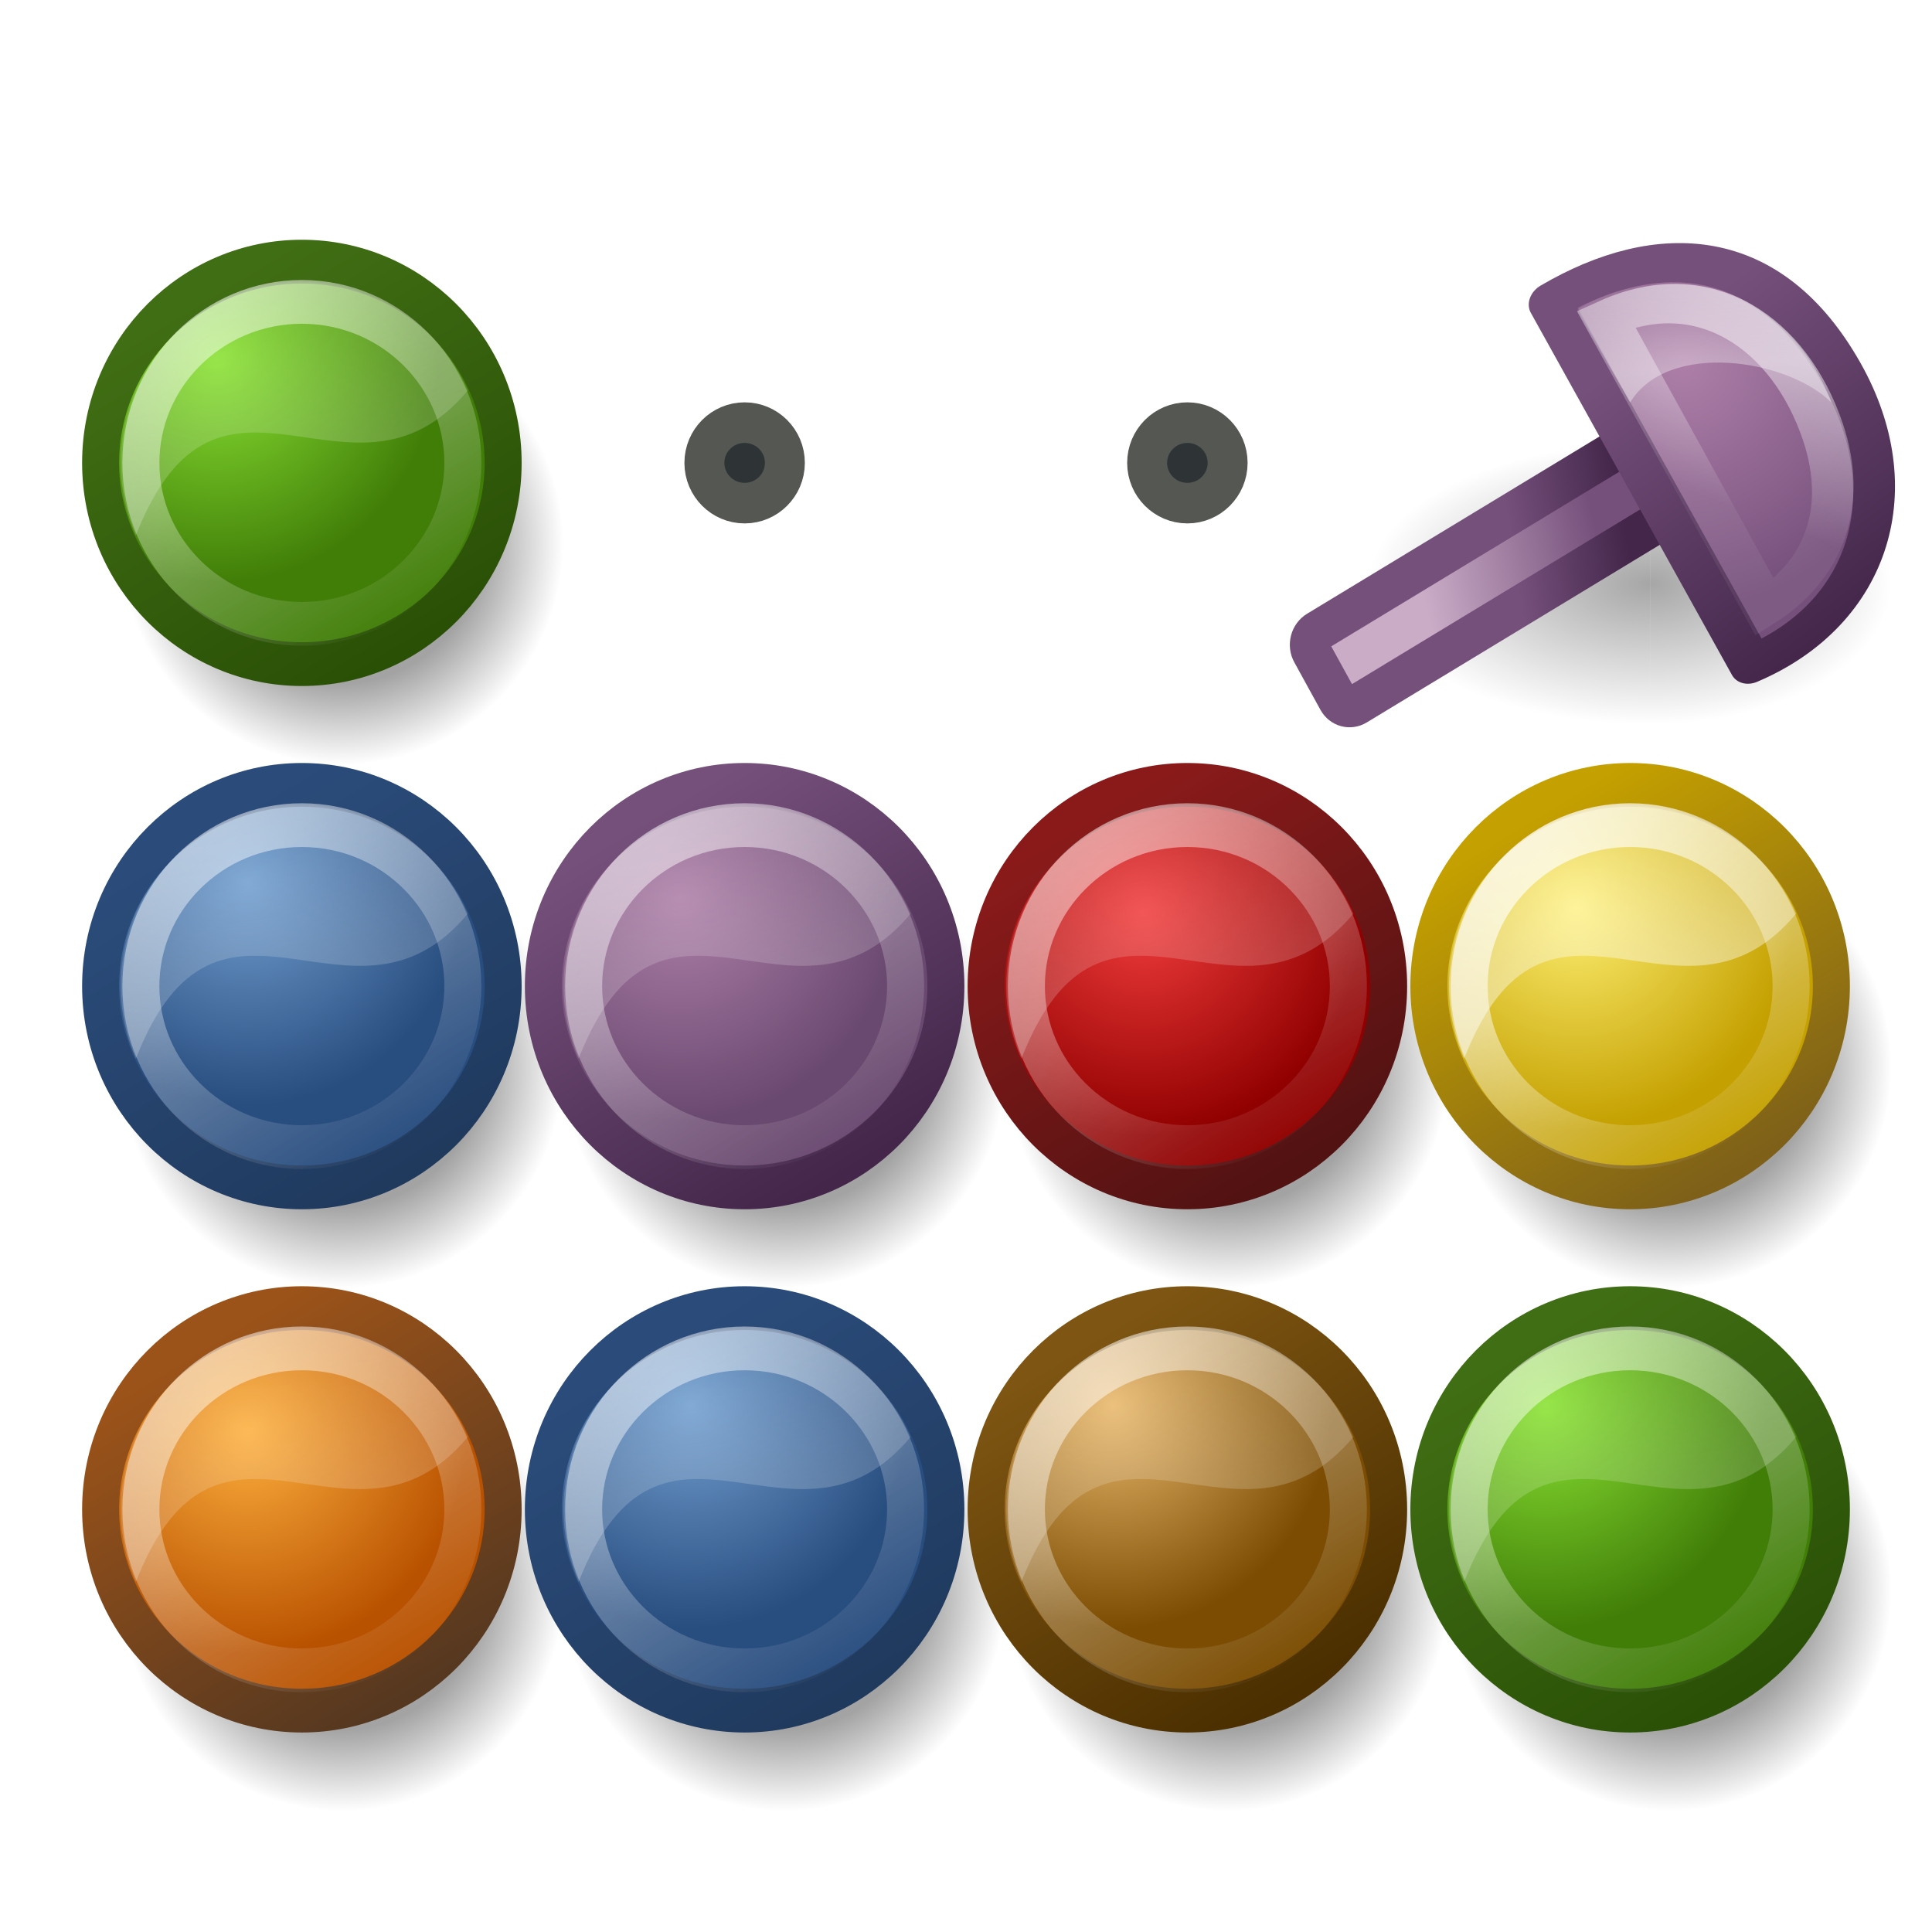
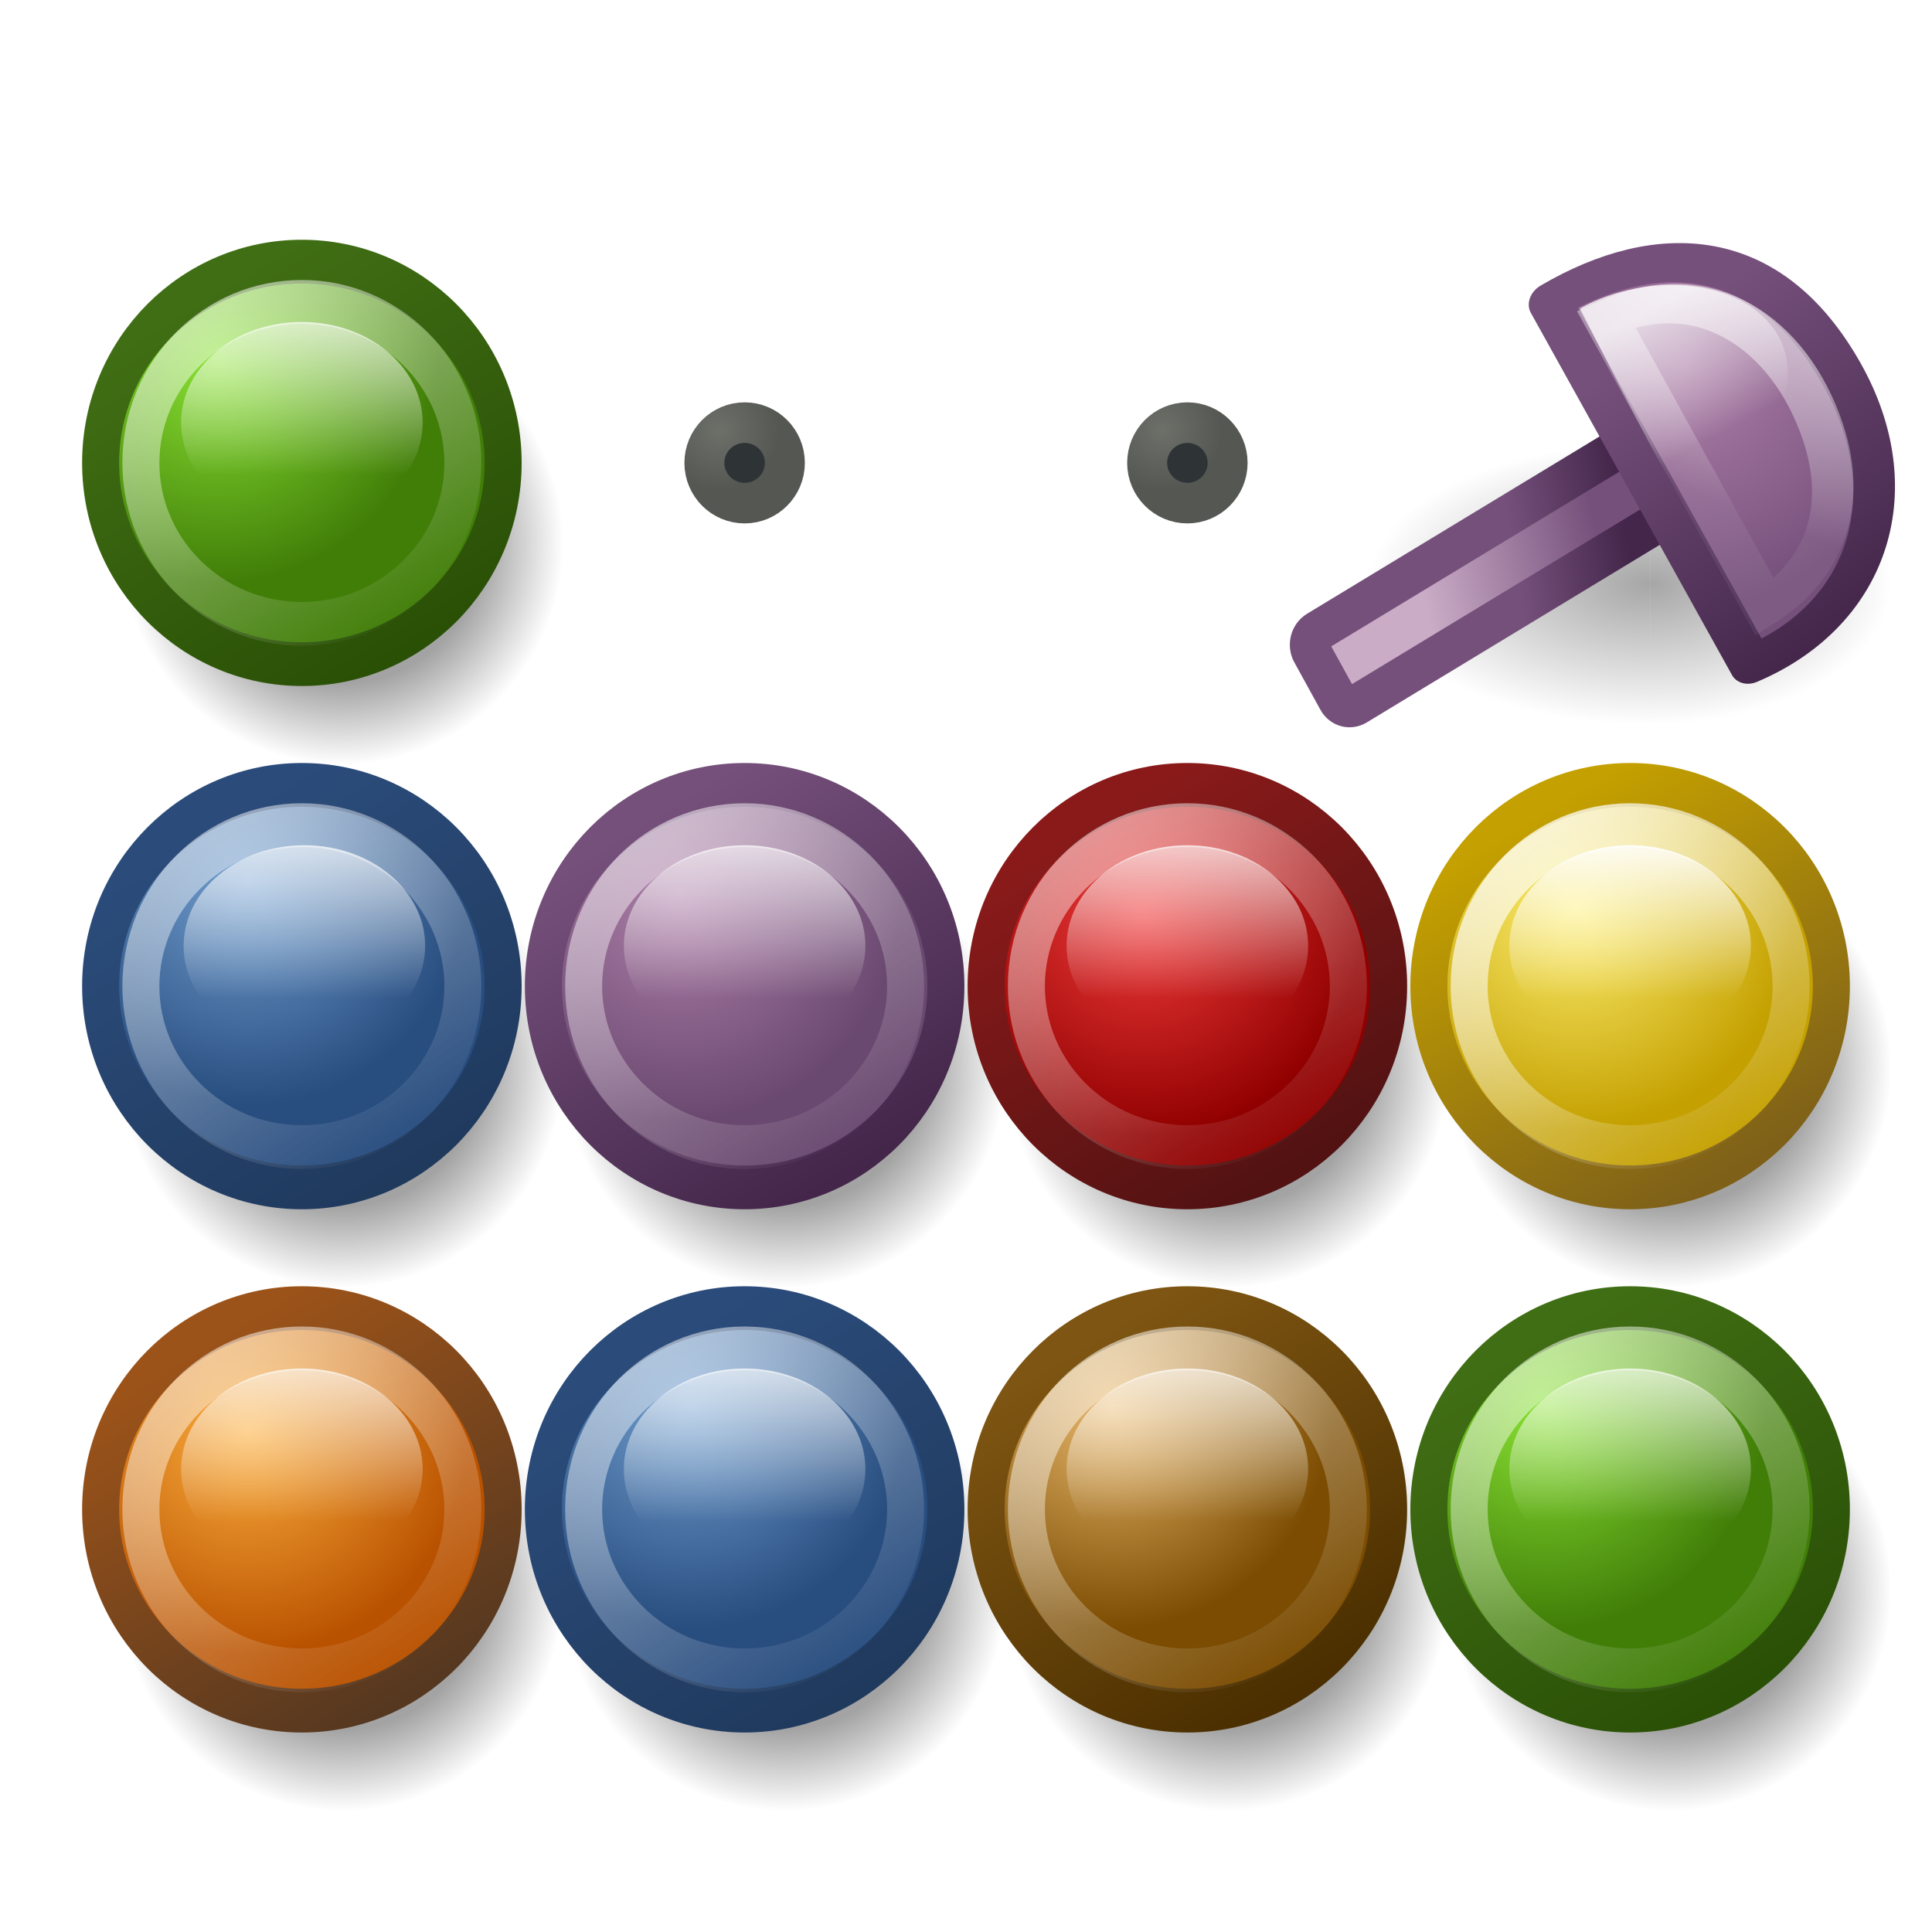
<svg xmlns="http://www.w3.org/2000/svg" xmlns:xlink="http://www.w3.org/1999/xlink" width="48" height="48" id="svg2" version="1.0">
  <defs id="defs4">
+     <linearGradient id="linearGradient6508">
+       <stop style="stop-color:#6d6f69;stop-opacity:1" offset="0" id="stop6510" />
+       <stop style="stop-color:#555753;stop-opacity:1" offset="1" id="stop6512" />
+     </linearGradient>
    <linearGradient id="linearGradient3365">
      <stop style="stop-color:#000000;stop-opacity:1;" offset="0" id="stop3367" />
      <stop style="stop-color:#000000;stop-opacity:0;" offset="1" id="stop3369" />
    </linearGradient>
    <linearGradient id="linearGradient3283">
      <stop style="stop-color:#000000;stop-opacity:1;" offset="0" id="stop3285" />
      <stop id="stop3291" offset="0.63" style="stop-color:#000000;stop-opacity:1;" />
      <stop style="stop-color:#000000;stop-opacity:0;" offset="1" id="stop3287" />
    </linearGradient>
    <linearGradient id="linearGradient3276">
      <stop style="stop-color:#8ae234;stop-opacity:1" offset="0" id="stop3278" />
      <stop style="stop-color:#417e08;stop-opacity:1" offset="1" id="stop3280" />
    </linearGradient>
    <linearGradient id="linearGradient3270">
      <stop id="stop3272" offset="0" style="stop-color:#729fcf;stop-opacity:1;" />
      <stop id="stop3274" offset="1" style="stop-color:#284d7f;stop-opacity:1" />
    </linearGradient>
    <linearGradient id="linearGradient3264">
      <stop style="stop-color:#ad7fa8;stop-opacity:1" offset="0" id="stop3266" />
      <stop style="stop-color:#6a4970;stop-opacity:1" offset="1" id="stop3268" />
    </linearGradient>
    <linearGradient id="linearGradient4508">
      <stop id="stop4510" offset="0" style="stop-color:#ffffff;stop-opacity:1;" />
      <stop id="stop4512" offset="1" style="stop-color:#ffffff;stop-opacity:0.102" />
    </linearGradient>
    <linearGradient id="linearGradient4485">
      <stop style="stop-color:#caacc7;stop-opacity:1" offset="0" id="stop4487" />
      <stop style="stop-color:#75507b;stop-opacity:1" offset="1" id="stop4489" />
    </linearGradient>
    <linearGradient id="linearGradient4400">
      <stop id="stop4402" offset="0" style="stop-color:#406e14;stop-opacity:1" />
      <stop id="stop4404" offset="1" style="stop-color:#2a5006;stop-opacity:1" />
    </linearGradient>
    <linearGradient id="linearGradient4372">
      <stop id="stop4374" offset="0" style="stop-color:#8a1a1a;stop-opacity:1" />
      <stop id="stop4376" offset="1" style="stop-color:#521212;stop-opacity:1" />
    </linearGradient>
    <linearGradient id="linearGradient4366">
      <stop id="stop4368" offset="0" style="stop-color:#f13c3c;stop-opacity:1" />
      <stop id="stop4370" offset="1" style="stop-color:#910000;stop-opacity:1" />
    </linearGradient>
    <linearGradient id="linearGradient4328">
      <stop id="stop4330" offset="0" style="stop-color:#9c5319;stop-opacity:1" />
      <stop id="stop4332" offset="1" style="stop-color:#563820;stop-opacity:1" />
    </linearGradient>
    <linearGradient id="linearGradient4322">
      <stop id="stop4324" offset="0" style="stop-color:#fcaf3e;stop-opacity:1" />
      <stop id="stop4326" offset="1" style="stop-color:#b95200;stop-opacity:1" />
    </linearGradient>
    <linearGradient id="linearGradient4300">
      <stop id="stop4302" offset="0" style="stop-color:#c4a000;stop-opacity:1" />
      <stop id="stop4304" offset="1" style="stop-color:#7e6019;stop-opacity:1" />
    </linearGradient>
    <linearGradient id="linearGradient4294">
      <stop id="stop4296" offset="0" style="stop-color:#fdee71;stop-opacity:1" />
      <stop id="stop4298" offset="1" style="stop-color:#c4a000;stop-opacity:1" />
    </linearGradient>
    <linearGradient id="linearGradient4272">
      <stop id="stop4274" offset="0" style="stop-color:#7e5512;stop-opacity:1" />
      <stop id="stop4276" offset="1" style="stop-color:#4b2f00;stop-opacity:1" />
    </linearGradient>
    <linearGradient id="linearGradient4266">
      <stop id="stop4268" offset="0" style="stop-color:#e9b96e;stop-opacity:1" />
      <stop id="stop4270" offset="1" style="stop-color:#7b4c01;stop-opacity:1" />
    </linearGradient>
    <linearGradient id="linearGradient4244">
      <stop id="stop4246" offset="0" style="stop-color:#75507b;stop-opacity:1" />
      <stop id="stop4248" offset="1" style="stop-color:#43264a;stop-opacity:1" />
    </linearGradient>
    <linearGradient id="linearGradient4238">
      <stop id="stop4240" offset="0" style="stop-color:#ad7fa8;stop-opacity:1" />
      <stop id="stop4242" offset="1" style="stop-color:#75507b;stop-opacity:1" />
    </linearGradient>
    <linearGradient id="linearGradient4186">
      <stop style="stop-color:#2b4c7b;stop-opacity:1;" offset="0" id="stop4188" />
      <stop style="stop-color:#203a5e;stop-opacity:1" offset="1" id="stop4190" />
    </linearGradient>
    <linearGradient id="linearGradient4154">
      <stop style="stop-color:#ffffff;stop-opacity:1;" offset="0" id="stop4156" />
      <stop style="stop-color:#ffffff;stop-opacity:0;" offset="1" id="stop4158" />
    </linearGradient>
    <linearGradient xlink:href="#linearGradient4154" id="linearGradient4160" x1="3.976" y1="19.208" x2="11.577" y2="33.427" gradientUnits="userSpaceOnUse" />
    <radialGradient xlink:href="#linearGradient3270" id="radialGradient4184" gradientUnits="userSpaceOnUse" gradientTransform="matrix(1,0,0,0.8591135,0,3.733492)" cx="7.749" cy="23.203" fx="7.749" fy="23.203" r="7.098" />
    <linearGradient xlink:href="#linearGradient4186" id="linearGradient4192" x1="6.826" y1="21.663" x2="12.088" y2="31.969" gradientUnits="userSpaceOnUse" />
-     <linearGradient xlink:href="#linearGradient4154" id="linearGradient4197" gradientUnits="userSpaceOnUse" gradientTransform="matrix(0.634508,-0.2769286,0.3272792,0.7498732,-7.200728,7.259184)" x1="9.311" y1="26.966" x2="11.225" y2="18.627" />
    <radialGradient xlink:href="#linearGradient3264" id="radialGradient4230" gradientUnits="userSpaceOnUse" gradientTransform="matrix(1,0,0,0.8591135,0,3.733492)" cx="7.424" cy="23.683" fx="7.424" fy="23.683" r="7.098" />
    <linearGradient xlink:href="#linearGradient4244" id="linearGradient4232" gradientUnits="userSpaceOnUse" x1="6.826" y1="21.663" x2="12.088" y2="31.969" />
    <linearGradient xlink:href="#linearGradient4154" id="linearGradient4234" gradientUnits="userSpaceOnUse" x1="3.976" y1="19.208" x2="11.577" y2="33.427" />
-     <linearGradient xlink:href="#linearGradient4154" id="linearGradient4236" gradientUnits="userSpaceOnUse" gradientTransform="matrix(0.634508,-0.2769286,0.3272792,0.7498732,-7.200728,7.259184)" x1="9.311" y1="26.966" x2="11.225" y2="18.627" />
    <radialGradient xlink:href="#linearGradient4266" id="radialGradient4258" gradientUnits="userSpaceOnUse" gradientTransform="matrix(1,0,0,0.8591135,0,3.733492)" cx="7.099" cy="23.203" fx="7.099" fy="23.203" r="7.098" />
    <linearGradient xlink:href="#linearGradient4272" id="linearGradient4260" gradientUnits="userSpaceOnUse" x1="6.826" y1="21.663" x2="12.088" y2="31.969" />
    <linearGradient xlink:href="#linearGradient4154" id="linearGradient4262" gradientUnits="userSpaceOnUse" x1="3.976" y1="19.208" x2="11.577" y2="33.427" />
-     <linearGradient xlink:href="#linearGradient4154" id="linearGradient4264" gradientUnits="userSpaceOnUse" gradientTransform="matrix(0.634508,-0.2769286,0.3272792,0.7498732,-7.200728,7.259184)" x1="9.311" y1="26.966" x2="11.225" y2="18.627" />
    <radialGradient xlink:href="#linearGradient4294" id="radialGradient4286" gradientUnits="userSpaceOnUse" gradientTransform="matrix(1,0,0,0.8591135,0,3.733492)" cx="7.749" cy="24.003" fx="7.749" fy="24.003" r="7.098" />
    <linearGradient xlink:href="#linearGradient4300" id="linearGradient4288" gradientUnits="userSpaceOnUse" x1="6.826" y1="21.663" x2="12.088" y2="31.969" />
    <linearGradient xlink:href="#linearGradient4154" id="linearGradient4290" gradientUnits="userSpaceOnUse" x1="3.976" y1="19.208" x2="11.577" y2="33.427" />
-     <linearGradient xlink:href="#linearGradient4154" id="linearGradient4292" gradientUnits="userSpaceOnUse" gradientTransform="matrix(0.634508,-0.2769286,0.3272792,0.7498732,-7.200728,7.259184)" x1="9.311" y1="26.966" x2="11.225" y2="18.627" />
    <radialGradient xlink:href="#linearGradient4322" id="radialGradient4314" gradientUnits="userSpaceOnUse" gradientTransform="matrix(1,0,0,0.8591135,0,3.733492)" cx="7.749" cy="24.003" fx="7.749" fy="24.003" r="7.098" />
    <linearGradient xlink:href="#linearGradient4328" id="linearGradient4316" gradientUnits="userSpaceOnUse" x1="6.826" y1="21.663" x2="12.088" y2="31.969" />
    <linearGradient xlink:href="#linearGradient4154" id="linearGradient4318" gradientUnits="userSpaceOnUse" x1="3.976" y1="19.208" x2="11.577" y2="33.427" />
-     <linearGradient xlink:href="#linearGradient4154" id="linearGradient4320" gradientUnits="userSpaceOnUse" gradientTransform="matrix(0.634508,-0.2769286,0.3272792,0.7498732,-7.200728,7.259184)" x1="9.311" y1="26.966" x2="11.225" y2="18.627" />
    <radialGradient xlink:href="#linearGradient4366" id="radialGradient4358" gradientUnits="userSpaceOnUse" gradientTransform="matrix(1,0,0,0.8591135,0,3.733492)" cx="8.074" cy="24.163" fx="8.074" fy="24.163" r="7.098" />
    <linearGradient xlink:href="#linearGradient4372" id="linearGradient4360" gradientUnits="userSpaceOnUse" x1="6.826" y1="21.663" x2="12.088" y2="31.969" />
    <linearGradient xlink:href="#linearGradient4154" id="linearGradient4362" gradientUnits="userSpaceOnUse" x1="3.976" y1="19.208" x2="11.577" y2="33.427" />
-     <linearGradient xlink:href="#linearGradient4154" id="linearGradient4364" gradientUnits="userSpaceOnUse" gradientTransform="matrix(0.634508,-0.2769286,0.3272792,0.7498732,-7.200728,7.259184)" x1="9.311" y1="26.966" x2="11.225" y2="18.627" />
    <radialGradient xlink:href="#linearGradient3276" id="radialGradient4386" gradientUnits="userSpaceOnUse" gradientTransform="matrix(1,0,0,0.8591135,0,3.733492)" cx="6.774" cy="23.203" fx="6.774" fy="23.203" r="7.098" />
    <linearGradient xlink:href="#linearGradient4400" id="linearGradient4388" gradientUnits="userSpaceOnUse" x1="6.826" y1="21.663" x2="12.088" y2="31.969" />
    <linearGradient xlink:href="#linearGradient4154" id="linearGradient4390" gradientUnits="userSpaceOnUse" x1="3.976" y1="19.208" x2="11.577" y2="33.427" />
-     <linearGradient xlink:href="#linearGradient4154" id="linearGradient4392" gradientUnits="userSpaceOnUse" gradientTransform="matrix(0.634508,-0.2769286,0.3272792,0.7498732,-7.200728,7.259184)" x1="9.311" y1="26.966" x2="11.225" y2="18.627" />
    <radialGradient xlink:href="#linearGradient4238" id="radialGradient4444" cx="12.1" cy="28.613" fx="12.1" fy="28.613" r="7.038" gradientTransform="matrix(0.9999308,1.3709198e-2,-2.2446281e-3,0.864884,6.6312322e-2,3.821904)" gradientUnits="userSpaceOnUse" />
    <linearGradient xlink:href="#linearGradient4244" id="linearGradient4452" x1="48.219" y1="-10.337" x2="49.217" y2="-13.05" gradientUnits="userSpaceOnUse" />
    <linearGradient xlink:href="#linearGradient4485" id="linearGradient4483" x1="49.183" y1="-7.485" x2="50.41" y2="-11.908" gradientUnits="userSpaceOnUse" />
    <linearGradient xlink:href="#linearGradient4244" id="linearGradient4491" x1="12.941" y1="26.817" x2="2.994" y2="28.195" gradientUnits="userSpaceOnUse" />
    <linearGradient xlink:href="#linearGradient4508" id="linearGradient4506" gradientUnits="userSpaceOnUse" x1="14.7" y1="31.637" x2="10.808" y2="26.052" />
    <radialGradient xlink:href="#linearGradient3270" id="radialGradient3290" gradientUnits="userSpaceOnUse" gradientTransform="matrix(1,0,0,0.8591135,0,3.733492)" cx="7.749" cy="23.203" fx="7.749" fy="23.203" r="7.098" />
    <linearGradient xlink:href="#linearGradient4186" id="linearGradient3292" gradientUnits="userSpaceOnUse" x1="6.826" y1="21.663" x2="12.088" y2="31.969" />
    <linearGradient xlink:href="#linearGradient4154" id="linearGradient3294" gradientUnits="userSpaceOnUse" x1="3.976" y1="19.208" x2="11.577" y2="33.427" />
-     <linearGradient xlink:href="#linearGradient4154" id="linearGradient3296" gradientUnits="userSpaceOnUse" gradientTransform="matrix(0.634508,-0.2769286,0.3272792,0.7498732,-7.200728,7.259184)" x1="9.311" y1="26.966" x2="11.225" y2="18.627" />
    <radialGradient xlink:href="#linearGradient3276" id="radialGradient3306" gradientUnits="userSpaceOnUse" gradientTransform="matrix(1,0,0,0.8591135,0,3.733492)" cx="6.774" cy="23.203" fx="6.774" fy="23.203" r="7.098" />
    <linearGradient xlink:href="#linearGradient4400" id="linearGradient3308" gradientUnits="userSpaceOnUse" x1="6.826" y1="21.663" x2="12.088" y2="31.969" />
    <linearGradient xlink:href="#linearGradient4154" id="linearGradient3310" gradientUnits="userSpaceOnUse" x1="3.976" y1="19.208" x2="11.577" y2="33.427" />
-     <linearGradient xlink:href="#linearGradient4154" id="linearGradient3312" gradientUnits="userSpaceOnUse" gradientTransform="matrix(0.634508,-0.2769286,0.3272792,0.7498732,-7.200728,7.259184)" x1="9.311" y1="26.966" x2="11.225" y2="18.627" />
    <radialGradient xlink:href="#linearGradient3283" id="radialGradient3289" cx="9.5" cy="26.5" fx="9.5" fy="26.5" r="6.5" gradientTransform="matrix(1,0,0,0.8461538,0,4.076923)" gradientUnits="userSpaceOnUse" />
    <radialGradient xlink:href="#linearGradient3283" id="radialGradient3295" gradientUnits="userSpaceOnUse" gradientTransform="matrix(1,0,0,0.8461538,0,4.076923)" cx="9.5" cy="26.5" fx="9.5" fy="26.5" r="6.5" />
    <radialGradient xlink:href="#linearGradient3283" id="radialGradient3299" gradientUnits="userSpaceOnUse" gradientTransform="matrix(1,0,0,0.8461538,0,4.076923)" cx="9.5" cy="26.5" fx="9.5" fy="26.5" r="6.5" />
    <radialGradient xlink:href="#linearGradient3283" id="radialGradient3303" gradientUnits="userSpaceOnUse" gradientTransform="matrix(1,0,0,0.8461538,0,4.076923)" cx="9.5" cy="26.5" fx="9.5" fy="26.5" r="6.5" />
    <radialGradient xlink:href="#linearGradient3283" id="radialGradient3307" gradientUnits="userSpaceOnUse" gradientTransform="matrix(1,0,0,0.8461538,0,4.076923)" cx="9.5" cy="26.5" fx="9.5" fy="26.5" r="6.5" />
    <radialGradient xlink:href="#linearGradient3283" id="radialGradient3311" gradientUnits="userSpaceOnUse" gradientTransform="matrix(1,0,0,0.8461538,0,4.076923)" cx="9.5" cy="26.5" fx="9.5" fy="26.5" r="6.5" />
    <radialGradient xlink:href="#linearGradient3283" id="radialGradient3315" gradientUnits="userSpaceOnUse" gradientTransform="matrix(1,0,0,0.8461538,0,4.076923)" cx="9.5" cy="26.5" fx="9.5" fy="26.5" r="6.5" />
    <radialGradient xlink:href="#linearGradient3283" id="radialGradient3319" gradientUnits="userSpaceOnUse" gradientTransform="matrix(1,0,0,0.8461538,0,4.076923)" cx="9.5" cy="26.5" fx="9.5" fy="26.5" r="6.5" />
    <radialGradient xlink:href="#linearGradient3283" id="radialGradient3323" gradientUnits="userSpaceOnUse" gradientTransform="matrix(1,0,0,0.8461538,0,4.076923)" cx="9.5" cy="26.5" fx="9.5" fy="26.5" r="6.5" />
    <radialGradient xlink:href="#linearGradient3365" id="radialGradient3381" gradientUnits="userSpaceOnUse" gradientTransform="matrix(1,0,0,0.8461538,0,4.076923)" cx="9.5" cy="26.5" fx="9.5" fy="26.5" r="6.5" />
    <radialGradient xlink:href="#linearGradient3365" id="radialGradient3383" gradientUnits="userSpaceOnUse" gradientTransform="matrix(1,0,0,0.8461538,0,4.076923)" cx="9.5" cy="26.5" fx="9.5" fy="26.5" r="6.5" />
-     <linearGradient xlink:href="#linearGradient4154" id="linearGradient3395" x1="42.188" y1="9.128" x2="41.984" y2="6.768" gradientUnits="userSpaceOnUse" />
+     <linearGradient xlink:href="#linearGradient4154" id="linearGradient6466" gradientUnits="userSpaceOnUse" x1="16.5" y1="7.5" x2="16.5" y2="10.542" />
+     <linearGradient xlink:href="#linearGradient4154" id="linearGradient6470" gradientUnits="userSpaceOnUse" x1="16.5" y1="7.5" x2="16.5" y2="10.542" />
+     <linearGradient xlink:href="#linearGradient4154" id="linearGradient6474" gradientUnits="userSpaceOnUse" x1="16.5" y1="7.5" x2="16.5" y2="10.542" />
+     <linearGradient xlink:href="#linearGradient4154" id="linearGradient6478" gradientUnits="userSpaceOnUse" x1="16.5" y1="7.5" x2="16.5" y2="10.542" />
+     <linearGradient xlink:href="#linearGradient4154" id="linearGradient6482" gradientUnits="userSpaceOnUse" x1="16.5" y1="7.5" x2="16.5" y2="10.542" />
+     <linearGradient xlink:href="#linearGradient4154" id="linearGradient6486" gradientUnits="userSpaceOnUse" x1="16.5" y1="7.5" x2="16.5" y2="10.542" />
+     <linearGradient xlink:href="#linearGradient4154" id="linearGradient6490" gradientUnits="userSpaceOnUse" x1="16.5" y1="7.5" x2="16.5" y2="10.542" />
+     <linearGradient xlink:href="#linearGradient4154" id="linearGradient6494" gradientUnits="userSpaceOnUse" x1="16.5" y1="7.5" x2="16.5" y2="10.542" />
+     <linearGradient xlink:href="#linearGradient4154" id="linearGradient6498" gradientUnits="userSpaceOnUse" x1="16.5" y1="7.5" x2="16.5" y2="10.542" />
+     <linearGradient xlink:href="#linearGradient4154" id="linearGradient6506" gradientUnits="userSpaceOnUse" x1="16.5" y1="8.075" x2="16.5" y2="10.542" gradientTransform="matrix(0.9166175,-0.501421,0.7560136,1.240696,18.70571,6.505449)" />
+     <radialGradient xlink:href="#linearGradient6508" id="radialGradient6514" cx="28.199" cy="11.358" fx="28.199" fy="11.358" r="3.039" gradientTransform="matrix(1,0,0,0.9897171,0,0.1336774)" gradientUnits="userSpaceOnUse" />
+     <radialGradient xlink:href="#linearGradient6508" id="radialGradient6518" gradientUnits="userSpaceOnUse" gradientTransform="matrix(1,0,0,0.9897171,0,0.1336774)" cx="28.199" cy="11.358" fx="28.199" fy="11.358" r="3.039" />
  </defs>
  <g id="layer1">
    <g id="g3377" transform="matrix(1.142857,0,0,1,-15.2857,-3.499999)">
      <path style="opacity:0.35;fill:url(#radialGradient3381);fill-opacity:1;stroke:none;stroke-width:1.196;stroke-linecap:square;stroke-linejoin:miter;stroke-miterlimit:4;stroke-dasharray:none;stroke-opacity:1" id="path3353" d="M 16,26.5 A 6.5,5.5 0 1 1 3,26.5 L 9.5,26.5 z" transform="matrix(0,-0.5384615,0.9545449,0,23.95456,23.11538)" />
      <path style="opacity:0.35;fill:url(#radialGradient3383);fill-opacity:1;stroke:none;stroke-width:1.196;stroke-linecap:square;stroke-linejoin:miter;stroke-miterlimit:4;stroke-dasharray:none;stroke-opacity:1" id="path3373" d="M 16,26.5 A 6.5,5.5 0 1 1 3,26.5 L 9.5,26.5 z" transform="matrix(0,0.5384615,-1.113637,0,78.76138,12.88462)" />
    </g>
    <path transform="matrix(0.8461538,0,0,1,0.4615386,-13)" d="M 16 26.5 A 6.5 5.5 0 1 1  3,26.5 A 6.5 5.5 0 1 1  16 26.5 z" id="path3321" style="opacity:0.36;fill:url(#radialGradient3323);fill-opacity:1;stroke:none;stroke-width:1.196;stroke-linecap:square;stroke-linejoin:miter;stroke-miterlimit:4;stroke-dasharray:none;stroke-opacity:1" />
    <path transform="matrix(0.8461538,0,0,1,33.46154,13)" d="M 16 26.5 A 6.5 5.5 0 1 1  3,26.5 A 6.5 5.5 0 1 1  16 26.5 z" id="path3317" style="opacity:0.36;fill:url(#radialGradient3319);fill-opacity:1;stroke:none;stroke-width:1.196;stroke-linecap:square;stroke-linejoin:miter;stroke-miterlimit:4;stroke-dasharray:none;stroke-opacity:1" />
    <path transform="matrix(0.8461538,0,0,1,22.46154,13)" d="M 16 26.5 A 6.5 5.5 0 1 1  3,26.5 A 6.5 5.5 0 1 1  16 26.5 z" id="path3313" style="opacity:0.36;fill:url(#radialGradient3315);fill-opacity:1;stroke:none;stroke-width:1.196;stroke-linecap:square;stroke-linejoin:miter;stroke-miterlimit:4;stroke-dasharray:none;stroke-opacity:1" />
    <path transform="matrix(0.8461538,0,0,1,11.46154,13)" d="M 16 26.5 A 6.5 5.5 0 1 1  3,26.5 A 6.5 5.5 0 1 1  16 26.5 z" id="path3309" style="opacity:0.36;fill:url(#radialGradient3311);fill-opacity:1;stroke:none;stroke-width:1.196;stroke-linecap:square;stroke-linejoin:miter;stroke-miterlimit:4;stroke-dasharray:none;stroke-opacity:1" />
    <path transform="matrix(0.8461538,0,0,1,0.4615386,13)" d="M 16 26.5 A 6.5 5.5 0 1 1  3,26.5 A 6.5 5.5 0 1 1  16 26.5 z" id="path3305" style="opacity:0.36;fill:url(#radialGradient3307);fill-opacity:1;stroke:none;stroke-width:1.196;stroke-linecap:square;stroke-linejoin:miter;stroke-miterlimit:4;stroke-dasharray:none;stroke-opacity:1" />
    <path transform="matrix(0.8461538,0,0,1,0.4615386,0)" d="M 16 26.5 A 6.5 5.5 0 1 1  3,26.5 A 6.5 5.5 0 1 1  16 26.5 z" id="path3301" style="opacity:0.36;fill:url(#radialGradient3303);fill-opacity:1;stroke:none;stroke-width:1.196;stroke-linecap:square;stroke-linejoin:miter;stroke-miterlimit:4;stroke-dasharray:none;stroke-opacity:1" />
    <path transform="matrix(0.8461538,0,0,1,11.46154,0)" d="M 16 26.5 A 6.5 5.5 0 1 1  3,26.5 A 6.5 5.5 0 1 1  16 26.5 z" id="path3297" style="opacity:0.36;fill:url(#radialGradient3299);fill-opacity:1;stroke:none;stroke-width:1.196;stroke-linecap:square;stroke-linejoin:miter;stroke-miterlimit:4;stroke-dasharray:none;stroke-opacity:1" />
    <path transform="matrix(0.8461538,0,0,1,22.46154,0)" d="M 16 26.5 A 6.5 5.5 0 1 1  3,26.5 A 6.5 5.5 0 1 1  16 26.5 z" id="path3293" style="opacity:0.36;fill:url(#radialGradient3295);fill-opacity:1;stroke:none;stroke-width:1.196;stroke-linecap:square;stroke-linejoin:miter;stroke-miterlimit:4;stroke-dasharray:none;stroke-opacity:1" />
    <path transform="matrix(0.8461538,0,0,1,33.46154,0)" d="M 16 26.5 A 6.5 5.5 0 1 1  3,26.5 A 6.5 5.5 0 1 1  16 26.5 z" id="path2308" style="opacity:0.36;fill:url(#radialGradient3289);fill-opacity:1;stroke:none;stroke-width:1.196;stroke-linecap:square;stroke-linejoin:miter;stroke-miterlimit:4;stroke-dasharray:none;stroke-opacity:1" />
    <g id="g3137" transform="matrix(1,0,0,1.018947,5,-24.57787)" style="fill:#ad7fa8;stroke:#5c3566;stroke-width:0.991">
      <rect transform="matrix(0.4888063,0.8723923,-0.8594155,0.5112779,0,0)" y="-15.085" x="48.149" height="10.581" width="2.046" id="rect3135" style="opacity:1;fill:url(#linearGradient4483);fill-opacity:1.0;stroke:url(#linearGradient4452);stroke-width:0.991;stroke-linecap:square;stroke-linejoin:miter;stroke-miterlimit:4;stroke-dasharray:none;stroke-opacity:1" ry="0.359" />
      <path transform="matrix(-0.4230769,-0.7327907,0.8660254,-0.5,17.06928,56.21179)" style="fill:url(#radialGradient4444);fill-opacity:1;stroke:url(#linearGradient4491);stroke-width:1.077;stroke-linecap:square;stroke-linejoin:round;stroke-miterlimit:4;stroke-opacity:1;stroke-dasharray:none" d="M 15.602,26.595 C 15.602,29.631 13.862,32.013 9.5,32 C 5.634,31.989 3.114,29.709 3.607,26.508 L 15.602,26.595 z " id="path3133" />
    </g>
-     <path style="opacity:1;fill:#2e3436;fill-opacity:1;stroke:#555753;stroke-width:2.016;stroke-linecap:square;stroke-linejoin:miter;stroke-miterlimit:4;stroke-dasharray:none;stroke-opacity:1" id="path3159" d="M 31.5 13 A 2.031 2 0 1 1  27.438,13 A 2.031 2 0 1 1  31.5 13 z" transform="matrix(0.4923077,0,0,0.5,14.99231,5)" />
-     <path style="opacity:1;fill:#2e3436;fill-opacity:1;stroke:#555753;stroke-width:2.016;stroke-linecap:square;stroke-linejoin:miter;stroke-miterlimit:4;stroke-dasharray:none;stroke-opacity:1" id="path3181" d="M 31.5 13 A 2.031 2 0 1 1  27.438,13 A 2.031 2 0 1 1  31.5 13 z" transform="matrix(0.4923077,0,0,0.5,3.992307,5)" />
+     <path style="opacity:1;fill:#2e3436;fill-opacity:1;stroke:url(#radialGradient6514);stroke-width:2.016;stroke-linecap:square;stroke-linejoin:miter;stroke-miterlimit:4;stroke-dasharray:none;stroke-opacity:1" id="path3181" d="M 31.5 13 A 2.031 2 0 1 1  27.438,13 A 2.031 2 0 1 1  31.5 13 z" transform="matrix(0.4923077,0,0,0.5,3.992307,5)" />
    <g id="g4217">
      <path transform="matrix(0.7692308,0,0,0.9090909,0.1923073,0.409091)" d="M 16 26.5 A 6.5 5.5 0 1 1  3,26.5 A 6.5 5.5 0 1 1  16 26.5 z" id="path2157" style="opacity:1;fill:url(#radialGradient4184);fill-opacity:1.0;stroke:url(#linearGradient4192);stroke-width:1.196;stroke-linecap:square;stroke-linejoin:miter;stroke-miterlimit:4;stroke-dasharray:none;stroke-opacity:1" />
      <path transform="matrix(0.6153846,0,0,0.7272727,1.653846,5.227274)" d="M 16 26.5 A 6.5 5.5 0 1 1  3,26.5 A 6.5 5.5 0 1 1  16 26.5 z" id="path3183" style="opacity:0.604;fill:none;fill-opacity:1;stroke:url(#linearGradient4160);stroke-width:1.495;stroke-linecap:square;stroke-linejoin:miter;stroke-miterlimit:4;stroke-dasharray:none;stroke-opacity:1" />
-       <path id="path4177" d="M 11.624,22.7 C 8.758,26.133 5.441,21.032 3.376,26.3 C 2.382,24.023 3.423,21.369 5.7,20.376 C 7.977,19.382 10.631,20.423 11.624,22.7 z " style="opacity:0.204;fill:url(#linearGradient4197);fill-opacity:1;stroke:none;stroke-width:1.196;stroke-linecap:square;stroke-linejoin:miter;stroke-miterlimit:4;stroke-opacity:1" />
    </g>
    <g id="g4222" transform="translate(11,2.5099515e-7)">
      <path transform="matrix(0.7692308,0,0,0.9090909,0.1923073,0.409091)" d="M 16 26.5 A 6.5 5.5 0 1 1  3,26.5 A 6.5 5.5 0 1 1  16 26.5 z" id="path4224" style="opacity:1;fill:url(#radialGradient4230);fill-opacity:1;stroke:url(#linearGradient4232);stroke-width:1.196;stroke-linecap:square;stroke-linejoin:miter;stroke-miterlimit:4;stroke-dasharray:none;stroke-opacity:1" />
      <path transform="matrix(0.6153846,0,0,0.7272727,1.653846,5.227274)" d="M 16 26.5 A 6.5 5.5 0 1 1  3,26.5 A 6.5 5.5 0 1 1  16 26.5 z" id="path4226" style="opacity:0.624;fill:none;fill-opacity:1;stroke:url(#linearGradient4234);stroke-width:1.495;stroke-linecap:square;stroke-linejoin:miter;stroke-miterlimit:4;stroke-dasharray:none;stroke-opacity:1" />
-       <path id="path4228" d="M 11.624,22.7 C 8.758,26.133 5.441,21.032 3.376,26.3 C 2.382,24.023 3.423,21.369 5.7,20.376 C 7.977,19.382 10.631,20.423 11.624,22.7 z " style="opacity:0.204;fill:url(#linearGradient4236);fill-opacity:1;stroke:none;stroke-width:1.196;stroke-linecap:square;stroke-linejoin:miter;stroke-miterlimit:4;stroke-opacity:1" />
    </g>
    <g id="g4250" transform="translate(22,13)">
      <path transform="matrix(0.7692308,0,0,0.9090909,0.1923073,0.409091)" d="M 16 26.5 A 6.5 5.5 0 1 1  3,26.5 A 6.5 5.5 0 1 1  16 26.5 z" id="path4252" style="opacity:1;fill:url(#radialGradient4258);fill-opacity:1;stroke:url(#linearGradient4260);stroke-width:1.196;stroke-linecap:square;stroke-linejoin:miter;stroke-miterlimit:4;stroke-dasharray:none;stroke-opacity:1" />
      <path transform="matrix(0.6153846,0,0,0.7272727,1.653846,5.227274)" d="M 16 26.5 A 6.5 5.5 0 1 1  3,26.5 A 6.5 5.5 0 1 1  16 26.5 z" id="path4254" style="opacity:0.64;fill:none;fill-opacity:1;stroke:url(#linearGradient4262);stroke-width:1.495;stroke-linecap:square;stroke-linejoin:miter;stroke-miterlimit:4;stroke-dasharray:none;stroke-opacity:1" />
-       <path id="path4256" d="M 11.624,22.7 C 8.758,26.133 5.441,21.032 3.376,26.3 C 2.382,24.023 3.423,21.369 5.7,20.376 C 7.977,19.382 10.631,20.423 11.624,22.7 z " style="opacity:0.204;fill:url(#linearGradient4264);fill-opacity:1;stroke:none;stroke-width:1.196;stroke-linecap:square;stroke-linejoin:miter;stroke-miterlimit:4;stroke-opacity:1" />
    </g>
    <g id="g4278" transform="translate(33,2.5099515e-7)">
      <path transform="matrix(0.7692308,0,0,0.9090909,0.1923073,0.409091)" d="M 16 26.5 A 6.5 5.5 0 1 1  3,26.5 A 6.5 5.5 0 1 1  16 26.5 z" id="path4280" style="opacity:1;fill:url(#radialGradient4286);fill-opacity:1;stroke:url(#linearGradient4288);stroke-width:1.196;stroke-linecap:square;stroke-linejoin:miter;stroke-miterlimit:4;stroke-dasharray:none;stroke-opacity:1" />
      <path transform="matrix(0.6153846,0,0,0.7272727,1.653846,5.227274)" d="M 16 26.5 A 6.5 5.5 0 1 1  3,26.5 A 6.5 5.5 0 1 1  16 26.5 z" id="path4282" style="opacity:0.892;fill:none;fill-opacity:1;stroke:url(#linearGradient4290);stroke-width:1.495;stroke-linecap:square;stroke-linejoin:miter;stroke-miterlimit:4;stroke-dasharray:none;stroke-opacity:1" />
-       <path id="path4284" d="M 11.624,22.7 C 8.758,26.133 5.441,21.032 3.376,26.3 C 2.382,24.023 3.423,21.369 5.7,20.376 C 7.977,19.382 10.631,20.423 11.624,22.7 z " style="opacity:0.46;fill:url(#linearGradient4292);fill-opacity:1;stroke:none;stroke-width:1.196;stroke-linecap:square;stroke-linejoin:miter;stroke-miterlimit:4;stroke-opacity:1" />
    </g>
    <g id="g4306" transform="translate(2.4900485e-7,13)">
      <path transform="matrix(0.7692308,0,0,0.9090909,0.1923073,0.409091)" d="M 16 26.5 A 6.5 5.5 0 1 1  3,26.5 A 6.5 5.5 0 1 1  16 26.5 z" id="path4308" style="opacity:1;fill:url(#radialGradient4314);fill-opacity:1;stroke:url(#linearGradient4316);stroke-width:1.196;stroke-linecap:square;stroke-linejoin:miter;stroke-miterlimit:4;stroke-dasharray:none;stroke-opacity:1" />
      <path transform="matrix(0.6153846,0,0,0.7272727,1.653846,5.227274)" d="M 16 26.5 A 6.5 5.5 0 1 1  3,26.5 A 6.5 5.5 0 1 1  16 26.5 z" id="path4310" style="opacity:0.616;fill:none;fill-opacity:1;stroke:url(#linearGradient4318);stroke-width:1.495;stroke-linecap:square;stroke-linejoin:miter;stroke-miterlimit:4;stroke-dasharray:none;stroke-opacity:1" />
-       <path id="path4312" d="M 11.624,22.7 C 8.758,26.133 5.441,21.032 3.376,26.3 C 2.382,24.023 3.423,21.369 5.7,20.376 C 7.977,19.382 10.631,20.423 11.624,22.7 z " style="opacity:0.204;fill:url(#linearGradient4320);fill-opacity:1;stroke:none;stroke-width:1.196;stroke-linecap:square;stroke-linejoin:miter;stroke-miterlimit:4;stroke-opacity:1" />
    </g>
    <g id="g4350" transform="translate(22,2.5099515e-7)">
      <path transform="matrix(0.7692308,0,0,0.9090909,0.1923073,0.409091)" d="M 16 26.5 A 6.5 5.5 0 1 1  3,26.5 A 6.5 5.5 0 1 1  16 26.5 z" id="path4352" style="opacity:1;fill:url(#radialGradient4358);fill-opacity:1;stroke:url(#linearGradient4360);stroke-width:1.196;stroke-linecap:square;stroke-linejoin:miter;stroke-miterlimit:4;stroke-dasharray:none;stroke-opacity:1" />
      <path transform="matrix(0.6153846,0,0,0.7272727,1.653846,5.227274)" d="M 16 26.5 A 6.5 5.5 0 1 1  3,26.5 A 6.5 5.5 0 1 1  16 26.5 z" id="path4354" style="opacity:0.608;fill:none;fill-opacity:1;stroke:url(#linearGradient4362);stroke-width:1.495;stroke-linecap:square;stroke-linejoin:miter;stroke-miterlimit:4;stroke-dasharray:none;stroke-opacity:1" />
-       <path id="path4356" d="M 11.624,22.7 C 8.758,26.133 5.441,21.032 3.376,26.3 C 2.382,24.023 3.423,21.369 5.7,20.376 C 7.977,19.382 10.631,20.423 11.624,22.7 z " style="opacity:0.204;fill:url(#linearGradient4364);fill-opacity:1;stroke:none;stroke-width:1.196;stroke-linecap:square;stroke-linejoin:miter;stroke-miterlimit:4;stroke-opacity:1" />
    </g>
    <g id="g4378" transform="translate(33,13)">
      <path transform="matrix(0.7692308,0,0,0.9090909,0.1923073,0.409091)" d="M 16 26.5 A 6.5 5.5 0 1 1  3,26.5 A 6.5 5.5 0 1 1  16 26.5 z" id="path4380" style="opacity:1;fill:url(#radialGradient4386);fill-opacity:1;stroke:url(#linearGradient4388);stroke-width:1.196;stroke-linecap:square;stroke-linejoin:miter;stroke-miterlimit:4;stroke-dasharray:none;stroke-opacity:1" />
      <path transform="matrix(0.6153846,0,0,0.7272727,1.653846,5.227274)" d="M 16 26.5 A 6.5 5.5 0 1 1  3,26.5 A 6.5 5.5 0 1 1  16 26.5 z" id="path4382" style="opacity:0.624;fill:none;fill-opacity:1;stroke:url(#linearGradient4390);stroke-width:1.495;stroke-linecap:square;stroke-linejoin:miter;stroke-miterlimit:4;stroke-dasharray:none;stroke-opacity:1" />
-       <path id="path4384" d="M 11.624,22.7 C 8.758,26.133 5.441,21.032 3.376,26.3 C 2.382,24.023 3.423,21.369 5.7,20.376 C 7.977,19.382 10.631,20.423 11.624,22.7 z " style="opacity:0.204;fill:url(#linearGradient4392);fill-opacity:1;stroke:none;stroke-width:1.196;stroke-linecap:square;stroke-linejoin:miter;stroke-miterlimit:4;stroke-opacity:1" />
    </g>
    <path transform="matrix(-0.3461366,-0.6171898,0.7085309,-0.4211229,25.51223,29.15564)" style="fill:none;fill-opacity:1;stroke:url(#linearGradient4506);stroke-width:1.31;stroke-linecap:square;stroke-linejoin:miter;stroke-miterlimit:4;stroke-opacity:1;opacity:0.628" d="M 3.853,27.757 L 15.417,27.835 C 14.994,31.093 11.661,32.451 8.114,31.874 C 5.361,31.425 3.917,29.842 3.853,27.757 z " id="path4499" />
    <g id="g3282" transform="translate(11,13)">
      <path transform="matrix(0.7692308,0,0,0.9090909,0.1923073,0.409091)" d="M 16 26.5 A 6.5 5.5 0 1 1  3,26.5 A 6.5 5.5 0 1 1  16 26.5 z" id="path3284" style="opacity:1;fill:url(#radialGradient3290);fill-opacity:1;stroke:url(#linearGradient3292);stroke-width:1.196;stroke-linecap:square;stroke-linejoin:miter;stroke-miterlimit:4;stroke-dasharray:none;stroke-opacity:1" />
      <path transform="matrix(0.6153846,0,0,0.7272727,1.653846,5.227274)" d="M 16 26.5 A 6.5 5.5 0 1 1  3,26.5 A 6.5 5.5 0 1 1  16 26.5 z" id="path3286" style="opacity:0.6;fill:none;fill-opacity:1;stroke:url(#linearGradient3294);stroke-width:1.495;stroke-linecap:square;stroke-linejoin:miter;stroke-miterlimit:4;stroke-dasharray:none;stroke-opacity:1" />
-       <path id="path3288" d="M 11.624,22.7 C 8.758,26.133 5.441,21.032 3.376,26.3 C 2.382,24.023 3.423,21.369 5.7,20.376 C 7.977,19.382 10.631,20.423 11.624,22.7 z " style="opacity:0.204;fill:url(#linearGradient3296);fill-opacity:1;stroke:none;stroke-width:1.196;stroke-linecap:square;stroke-linejoin:miter;stroke-miterlimit:4;stroke-opacity:1" />
    </g>
    <g id="g3298" transform="translate(-4.9004852e-8,-13)">
      <path transform="matrix(0.7692308,0,0,0.9090909,0.1923073,0.409091)" d="M 16 26.5 A 6.5 5.5 0 1 1  3,26.5 A 6.5 5.5 0 1 1  16 26.5 z" id="path3300" style="opacity:1;fill:url(#radialGradient3306);fill-opacity:1;stroke:url(#linearGradient3308);stroke-width:1.196;stroke-linecap:square;stroke-linejoin:miter;stroke-miterlimit:4;stroke-dasharray:none;stroke-opacity:1" />
      <path transform="matrix(0.6153846,0,0,0.7272727,1.653846,5.227274)" d="M 16 26.5 A 6.5 5.5 0 1 1  3,26.5 A 6.5 5.5 0 1 1  16 26.5 z" id="path3302" style="opacity:0.648;fill:none;fill-opacity:1;stroke:url(#linearGradient3310);stroke-width:1.495;stroke-linecap:square;stroke-linejoin:miter;stroke-miterlimit:4;stroke-dasharray:none;stroke-opacity:1" />
-       <path id="path3304" d="M 11.624,22.7 C 8.758,26.133 5.441,21.032 3.376,26.3 C 2.382,24.023 3.423,21.369 5.7,20.376 C 7.977,19.382 10.631,20.423 11.624,22.7 z " style="opacity:0.204;fill:url(#linearGradient3312);fill-opacity:1;stroke:none;stroke-width:1.196;stroke-linecap:square;stroke-linejoin:miter;stroke-miterlimit:4;stroke-opacity:1" />
-     </g>
-     <path style="opacity:0.348;fill:url(#linearGradient3395);fill-opacity:1.0;stroke:none;stroke-width:1;stroke-linecap:square;stroke-linejoin:miter;stroke-miterlimit:4;stroke-opacity:1" d="M 40.5,10 L 39.188,7.688 C 41.54,6.256 44.475,7.271 45.5,10 C 44.43,8.93 41.445,8.445 40.5,10 z " id="path3385" />
+     </g>
+     <path style="opacity:0.75;fill:url(#linearGradient6466);fill-opacity:1;stroke:none;stroke-width:1;stroke-linecap:round;stroke-linejoin:round;stroke-miterlimit:4;stroke-dasharray:none;stroke-opacity:1" id="path5486" d="M 19.929 9.5 A 3.429 2 0 1 1  13.071,9.5 A 3.429 2 0 1 1  19.929 9.5 z" transform="matrix(0.8749999,0,0,1.25,-6.937499,-1.375)" />
+     <path style="opacity:0.75;fill:url(#linearGradient6470);fill-opacity:1;stroke:none;stroke-width:1;stroke-linecap:round;stroke-linejoin:round;stroke-miterlimit:4;stroke-dasharray:none;stroke-opacity:1" id="path6468" d="M 19.929 9.5 A 3.429 2 0 1 1  13.071,9.5 A 3.429 2 0 1 1  19.929 9.5 z" transform="matrix(0.8749999,0,0,1.25,-6.874999,11.625)" />
+     <path style="opacity:0.75;fill:url(#linearGradient6474);fill-opacity:1;stroke:none;stroke-width:1;stroke-linecap:round;stroke-linejoin:round;stroke-miterlimit:4;stroke-dasharray:none;stroke-opacity:1" id="path6472" d="M 19.929 9.5 A 3.429 2 0 1 1  13.071,9.5 A 3.429 2 0 1 1  19.929 9.5 z" transform="matrix(0.8749999,0,0,1.25,4.062501,11.625)" />
+     <path style="opacity:0.75;fill:url(#linearGradient6478);fill-opacity:1;stroke:none;stroke-width:1;stroke-linecap:round;stroke-linejoin:round;stroke-miterlimit:4;stroke-dasharray:none;stroke-opacity:1" id="path6476" d="M 19.929 9.5 A 3.429 2 0 1 1  13.071,9.5 A 3.429 2 0 1 1  19.929 9.5 z" transform="matrix(0.8749999,0,0,1.25,15.0625,11.625)" />
+     <path style="opacity:0.929;fill:url(#linearGradient6482);fill-opacity:1;stroke:none;stroke-width:1;stroke-linecap:round;stroke-linejoin:round;stroke-miterlimit:4;stroke-dasharray:none;stroke-opacity:1" id="path6480" d="M 19.929 9.5 A 3.429 2 0 1 1  13.071,9.5 A 3.429 2 0 1 1  19.929 9.5 z" transform="matrix(0.8749999,0,0,1.25,26.0625,11.625)" />
+     <path style="opacity:0.75;fill:url(#linearGradient6486);fill-opacity:1;stroke:none;stroke-width:1;stroke-linecap:round;stroke-linejoin:round;stroke-miterlimit:4;stroke-dasharray:none;stroke-opacity:1" id="path6484" d="M 19.929 9.5 A 3.429 2 0 1 1  13.071,9.5 A 3.429 2 0 1 1  19.929 9.5 z" transform="matrix(0.8749999,0,0,1.25,26.0625,24.625)" />
+     <path style="opacity:0.75;fill:url(#linearGradient6490);fill-opacity:1;stroke:none;stroke-width:1;stroke-linecap:round;stroke-linejoin:round;stroke-miterlimit:4;stroke-dasharray:none;stroke-opacity:1" id="path6488" d="M 19.929 9.5 A 3.429 2 0 1 1  13.071,9.5 A 3.429 2 0 1 1  19.929 9.5 z" transform="matrix(0.8749999,0,0,1.25,15.0625,24.625)" />
+     <path style="opacity:0.75;fill:url(#linearGradient6494);fill-opacity:1;stroke:none;stroke-width:1;stroke-linecap:round;stroke-linejoin:round;stroke-miterlimit:4;stroke-dasharray:none;stroke-opacity:1" id="path6492" d="M 19.929 9.5 A 3.429 2 0 1 1  13.071,9.5 A 3.429 2 0 1 1  19.929 9.5 z" transform="matrix(0.8749999,0,0,1.25,4.062502,24.625)" />
+     <path style="opacity:0.75;fill:url(#linearGradient6498);fill-opacity:1;stroke:none;stroke-width:1;stroke-linecap:round;stroke-linejoin:round;stroke-miterlimit:4;stroke-dasharray:none;stroke-opacity:1" id="path6496" d="M 19.929 9.5 A 3.429 2 0 1 1  13.071,9.5 A 3.429 2 0 1 1  19.929 9.5 z" transform="matrix(0.8749999,0,0,1.25,-6.937498,24.625)" />
+     <path style="opacity:0.75;fill:url(#linearGradient6506);fill-opacity:1;stroke:none;stroke-width:1;stroke-linecap:round;stroke-linejoin:round;stroke-miterlimit:4;stroke-opacity:1" d="M 44.155,8.299 C 44.989,9.669 43.735,12.051 42,13 L 39.25,7.662 C 40.985,6.713 43.32,6.93 44.155,8.299 z " id="path6500" />
+     <path style="opacity:1;fill:#2e3436;fill-opacity:1;stroke:url(#radialGradient6518);stroke-width:2.016;stroke-linecap:square;stroke-linejoin:miter;stroke-miterlimit:4;stroke-dasharray:none;stroke-opacity:1" id="path6516" d="M 31.5 13 A 2.031 2 0 1 1  27.438,13 A 2.031 2 0 1 1  31.5 13 z" transform="matrix(0.4923077,0,0,0.5,14.99231,5)" />
  </g>
</svg>
